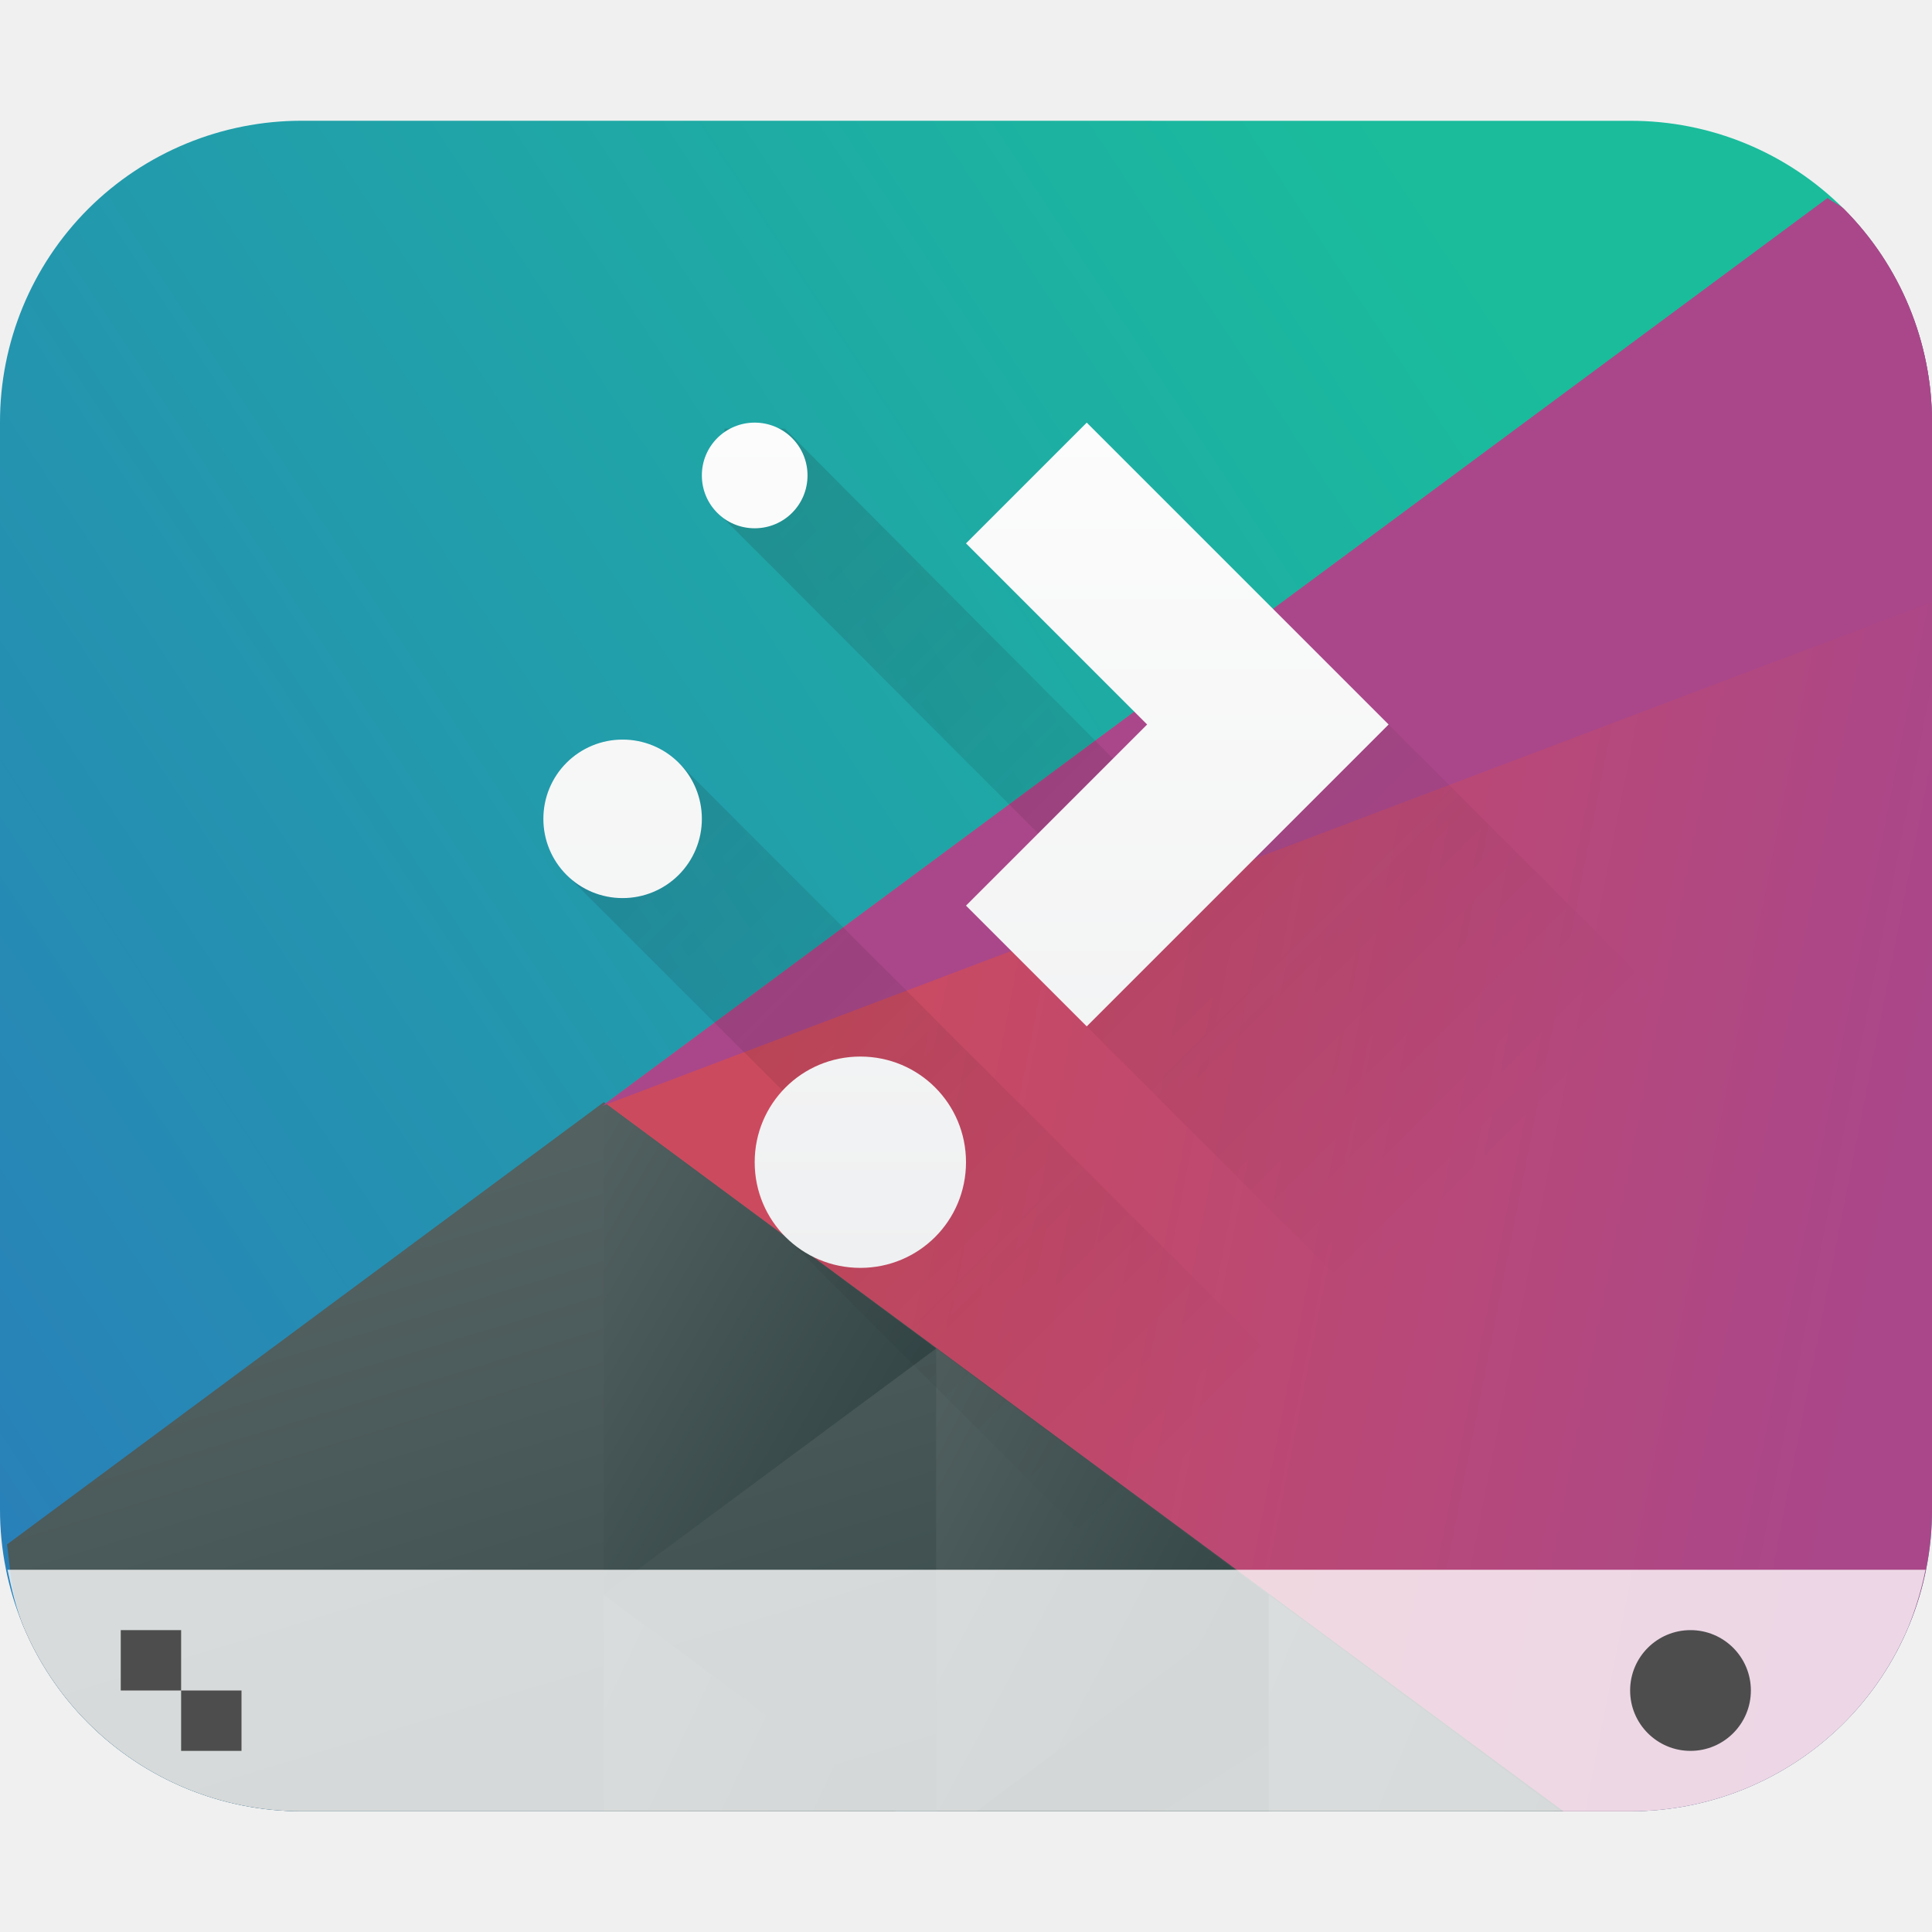
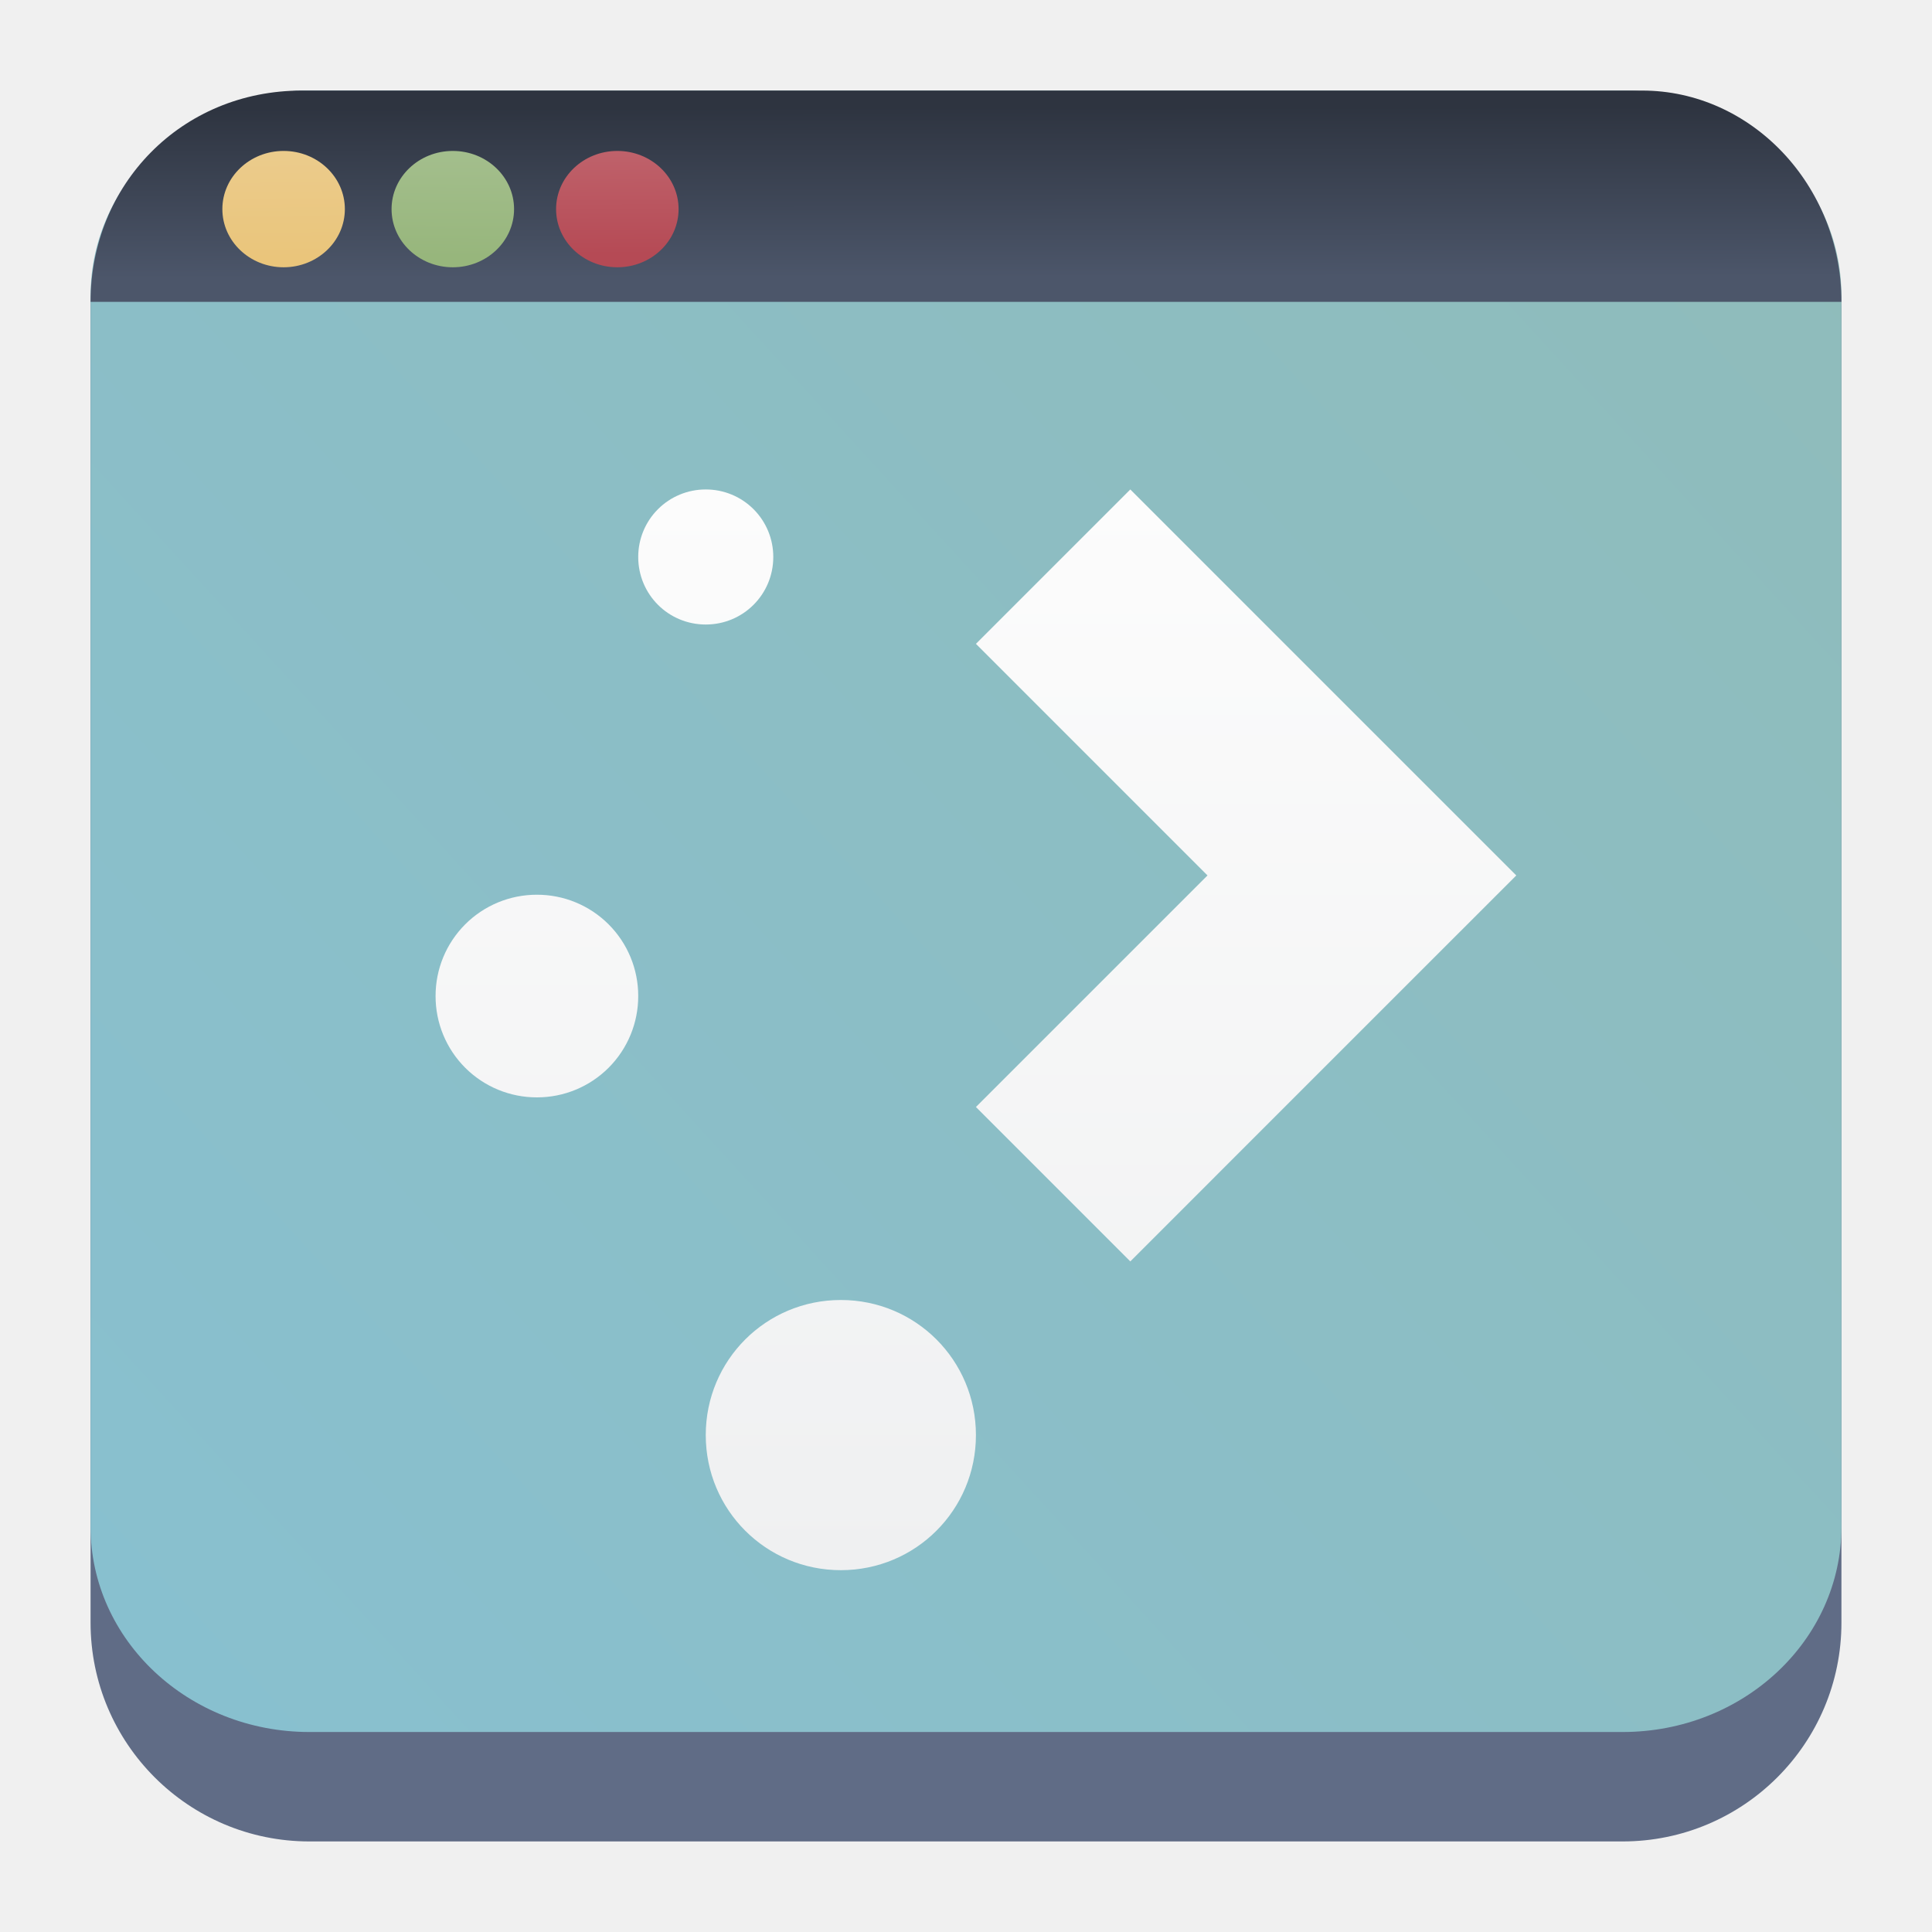
- <svg xmlns="http://www.w3.org/2000/svg" xmlns:xlink="http://www.w3.org/1999/xlink" width="32" height="32" version="1.1" id="svg78">
-   <defs id="defs46">
-     <linearGradient id="e">
-       <stop stop-color="#1abc9c" id="stop2" />
-       <stop offset="1" stop-color="#2980b9" id="stop4" />
+ <svg xmlns="http://www.w3.org/2000/svg" xmlns:xlink="http://www.w3.org/1999/xlink" width="64" height="64" version="1.1" id="svg57">
+   <defs id="defs31">
+     <linearGradient id="a" y1="543.8" y2="513.8" x2="0" gradientUnits="userSpaceOnUse" gradientTransform="matrix(1.125,0,0,1,-51.07,0)">
+       <stop stop-color="#197cf1" id="stop2" />
+       <stop offset="1" stop-color="#20bcfa" id="stop4" />
    </linearGradient>
-     <linearGradient id="a">
-       <stop stop-color="#cc4a5e" id="stop7" />
-       <stop offset="1" stop-color="#aa478a" id="stop9" />
+     <linearGradient xlink:href="#a" id="b" y1="44" y2="11" x2="0" gradientUnits="userSpaceOnUse" />
+     <linearGradient id="c" y1="10" y2="14" x2="0" gradientUnits="userSpaceOnUse">
+       <stop stop-color="#1d1e1e" id="stop8" />
+       <stop offset="1" stop-color="#44484c" id="stop10" />
    </linearGradient>
-     <linearGradient id="b">
-       <stop stop-color="#334545" id="stop12" />
-       <stop offset="1" stop-color="#536161" id="stop14" />
+     <linearGradient xlink:href="#a" id="d" y1="14" y2="10" gradientUnits="userSpaceOnUse" x2="0" />
+     <linearGradient xlink:href="#a" id="e" y1="516.8" y2="503.8" x2="0" gradientUnits="userSpaceOnUse" />
+     <linearGradient id="f" y1="18" y2="15" x2="0" gradientUnits="userSpaceOnUse">
+       <stop stop-color="#c6cdd1" id="stop15" />
+       <stop offset="1" stop-color="#e0e5e7" id="stop17" />
    </linearGradient>
-     <linearGradient id="c">
-       <stop stop-color="#383e51" id="stop17" />
-       <stop offset="1" stop-color="#655c6f" stop-opacity="0" id="stop19" />
+     <linearGradient xlink:href="#f" id="g" y1="517.8" y2="514.8" x2="0" gradientUnits="userSpaceOnUse" />
+     <linearGradient id="h" y1="19" y2="3" x2="0" gradientUnits="userSpaceOnUse" gradientTransform="translate(0,-2)">
+       <stop stop-color="#7cbaf8" id="stop21" />
+       <stop offset="1" stop-color="#f4fcff" id="stop23" />
    </linearGradient>
-     <linearGradient id="d">
-       <stop stop-color="#eff0f1" id="stop22" />
-       <stop offset="1" stop-color="#fcfcfc" id="stop24" />
+     <linearGradient id="i" y1="23" x1="16" y2="39" x2="32" gradientUnits="userSpaceOnUse">
+       <stop stop-color="#292c2f" id="stop26" />
+       <stop offset="1" stop-opacity="0" id="stop28" />
    </linearGradient>
-     <linearGradient xlink:href="#e" id="g" gradientUnits="userSpaceOnUse" gradientTransform="matrix(0.66667,0,0,0.85555,-256.38,-429.026)" x1="418.17" y1="503.079" x2="384.571" y2="531.458" />
-     <linearGradient xlink:href="#b" id="j" y1="568.798" x1="431.571" y2="562.798" x2="439.571" gradientUnits="userSpaceOnUse" gradientTransform="matrix(-0.66667,0,0,0.85555,303.047,-463.249)" />
-     <linearGradient xlink:href="#b" id="k" y1="581.87" x1="406.537" y2="572.678" x2="423.32" gradientUnits="userSpaceOnUse" gradientTransform="matrix(-0.66667,0,0,0.85555,303.048,-463.249)" />
-     <linearGradient xlink:href="#b" id="l" y1="572.334" x1="423.054" y2="566.766" x2="431.225" gradientUnits="userSpaceOnUse" gradientTransform="matrix(-0.66667,0,0,0.85555,303.047,-463.249)" />
-     <linearGradient xlink:href="#b" id="m" y1="577.102" x1="431.313" y2="571.445" x2="440.632" gradientUnits="userSpaceOnUse" gradientTransform="matrix(-0.66667,0,0,0.85555,303.048,-463.249)" />
-     <linearGradient xlink:href="#b" id="n" y1="577.362" x1="430.567" y2="591.328" x2="423.75" gradientUnits="userSpaceOnUse" gradientTransform="matrix(-0.66667,0,0,0.85555,303.048,-463.249)" />
-     <linearGradient id="f" gradientUnits="userSpaceOnUse" x1="393.571" x2="407.571" y1="522.798" y2="536.798" gradientTransform="translate(-384.571 -515.798)">
-       <stop offset="0" stop-color="#292c2f" id="stop33" />
-       <stop offset="1" stop-opacity="0" id="stop35" />
+     <linearGradient xlink:href="#linearGradient22063" id="linearGradient22065" x1="-22" y1="5.111" x2="-6.444" y2="-9.111" gradientUnits="userSpaceOnUse" gradientTransform="matrix(3.625,0,0,3.625,82.75,39.25)" />
+     <linearGradient id="linearGradient22063">
+       <stop style="stop-color:#88c0d0;stop-opacity:1;" offset="0" id="stop22059" />
+       <stop style="stop-color:#8fbcbb;stop-opacity:1;" offset="1" id="stop22061" />
    </linearGradient>
-     <linearGradient id="p" gradientUnits="userSpaceOnUse" x2="0" y1="536.798" y2="522.798" gradientTransform="translate(-384.571,-515.798)">
-       <stop offset="0" stop-color="#eff0f1" id="stop38" />
-       <stop offset="1" stop-color="#fcfcfc" id="stop40" />
+     <linearGradient id="d-7" x2="0" y1="44" y2="4" gradientTransform="matrix(-0.6750001,0,0,0.6750001,40.20001,7.659364)" gradientUnits="userSpaceOnUse">
+       <stop stop-color="#2f74c8" offset="0" id="stop13-4" />
+       <stop stop-color="#4699d7" offset="1" id="stop15-4" />
    </linearGradient>
-     <linearGradient xlink:href="#a" id="h" gradientUnits="userSpaceOnUse" gradientTransform="matrix(0.66667,0,0,0.85555,-256.38,-429.027)" x1="404.045" y1="521.633" x2="430.736" y2="528.35" />
-     <linearGradient xlink:href="#b" id="i" gradientUnits="userSpaceOnUse" gradientTransform="matrix(0.66667,0,0,0.85555,-256.38,-429.027)" x1="398.092" y1="542.224" x2="394.003" y2="524.9" />
-     <linearGradient xlink:href="#f" id="o" gradientUnits="userSpaceOnUse" gradientTransform="translate(-384.571,-515.798)" x1="393.571" y1="522.798" x2="407.571" y2="536.798" />
+     <linearGradient id="b-3" x1="405.57" x2="427.57" y1="509.8" y2="533.8" gradientUnits="userSpaceOnUse">
+       <stop stop-opacity=".286" offset="0" id="stop7" />
+       <stop stop-opacity="0" offset="1" id="stop9" />
+     </linearGradient>
+     <linearGradient id="a-7" x2="0" y1="34" y2="4" gradientUnits="userSpaceOnUse" gradientTransform="matrix(0.6750001,0,0,0.6750001,7.799999,7.659364)">
+       <stop stop-color="#7cbaf8" offset="0" id="stop2-8" />
+       <stop stop-color="#f4fcff" offset="1" id="stop4-6" />
+     </linearGradient>
+     <linearGradient id="a-3" gradientTransform="matrix(1.125,0,0,1.680551,-350.4177,-850.8738)" gradientUnits="userSpaceOnUse" x1="418.17" x2="384.571" y1="503.079" y2="531.458">
+       <stop offset="0" stop-color="#1abc9c" id="stop166" />
+       <stop offset="1" stop-color="#2980b9" id="stop168" />
+     </linearGradient>
+     <linearGradient id="b-6" gradientUnits="userSpaceOnUse" x1="29.851" x2="54.318" y1="22.349" y2="28.506" gradientTransform="matrix(1.227273,0,0,1.782402,67.49774,-14.90975)">
+       <stop offset="0" stop-color="#cc4a5e" id="stop171" />
+       <stop offset="1" stop-color="#aa478a" id="stop173" />
+     </linearGradient>
+     <linearGradient id="c-7" gradientUnits="userSpaceOnUse" x1="24.394" x2="20.646" xlink:href="#d-5" y1="41.224" y2="25.343" gradientTransform="matrix(1.227273,0,0,1.782402,67.49774,-14.90975)" />
+     <linearGradient id="d-5">
+       <stop offset="0" stop-color="#334545" id="stop177" />
+       <stop offset="1" stop-color="#536161" id="stop179" />
+     </linearGradient>
+     <linearGradient id="e-3" gradientTransform="matrix(-1.125,0,0,1.633868,593.6177,-892.7094)" gradientUnits="userSpaceOnUse" x1="430.571" x2="440.171" xlink:href="#d-5" y1="569.98" y2="562.499" />
+     <linearGradient id="g-5" gradientTransform="matrix(-1.125,0,0,1.633868,604.4177,-885.2233)" gradientUnits="userSpaceOnUse" x1="430.571" x2="440.171" xlink:href="#d-5" y1="569.98" y2="562.499" />
+     <linearGradient id="f-6" gradientTransform="matrix(-1.125,0,0,1.633868,593.6177,-877.4316)" gradientUnits="userSpaceOnUse" x1="430.571" x2="440.171" xlink:href="#d-5" y1="569.98" y2="562.499" />
+     <linearGradient id="a-2" gradientTransform="matrix(0.4166665,0,0,0.5499997,-55.11804,-266.5778)" gradientUnits="userSpaceOnUse" x1="418.17" x2="384.571" y1="503.079" y2="531.458">
+       <stop offset="0" stop-color="#1abc9c" id="stop2596" />
+       <stop offset="1" stop-color="#2980b9" id="stop2598" />
+     </linearGradient>
+     <linearGradient id="b-9" gradientUnits="userSpaceOnUse" x1="29.851" x2="54.318" y1="22.349" y2="28.506" gradientTransform="matrix(0.4545455,0,0,0.5833328,99.66543,7.010938)">
+       <stop offset="0" stop-color="#cc4a5e" id="stop2601" />
+       <stop offset="1" stop-color="#aa478a" id="stop2603" />
+     </linearGradient>
+     <linearGradient id="c-1" gradientUnits="userSpaceOnUse" x1="24.394" x2="20.646" xlink:href="#d-5" y1="41.224" y2="25.343" gradientTransform="matrix(0.4545455,0,0,0.5833328,99.66543,7.010938)" />
+     <linearGradient id="e-7" gradientTransform="matrix(-0.4166665,0,0,0.5347215,294.5247,-280.2695)" gradientUnits="userSpaceOnUse" x1="430.571" x2="440.171" xlink:href="#d-5" y1="569.98" y2="562.499" />
+     <linearGradient id="linearGradient1313" x1="8.236" x2="8.24" y1="1.161" y2="3.582" gradientUnits="userSpaceOnUse" gradientTransform="matrix(3.779602,0,0,2.333333,-0.49991,0.83924)">
+       <stop stop-color="#2e3440" offset="0" id="stop10-0" />
+       <stop stop-color="#4c566a" offset="1" id="stop12" />
+     </linearGradient>
+     <linearGradient xlink:href="#linearGradient6495" id="linearGradient4555" gradientUnits="userSpaceOnUse" x1="12.05" y1="1.972" x2="12.066" y2="2.852" gradientTransform="matrix(4.564352,0,0,3.77993,-45.65112,-2.242612)" />
+     <linearGradient id="linearGradient6495" x1="12.05" x2="12.066" y1="1.972" y2="2.852" gradientUnits="userSpaceOnUse">
+       <stop stop-color="#ebcb8b" offset="0" id="stop15-9" />
+       <stop stop-color="#eac57b" offset="1" id="stop17-3" />
+     </linearGradient>
+     <linearGradient xlink:href="#linearGradient6567" id="linearGradient4557" gradientUnits="userSpaceOnUse" x1="13.286" y1="1.958" x2="13.275" y2="2.848" gradientTransform="matrix(4.564352,0,0,3.77993,-45.65112,-2.242612)" />
+     <linearGradient id="linearGradient6567" x1="13.286" x2="13.275" y1="1.958" y2="2.848" gradientUnits="userSpaceOnUse">
+       <stop stop-color="#a3be8c" offset="0" id="stop20" />
+       <stop stop-color="#97b67c" offset="1" id="stop22" />
+     </linearGradient>
+     <linearGradient xlink:href="#linearGradient6639" id="linearGradient4559" gradientUnits="userSpaceOnUse" x1="14.461" y1="1.95" x2="14.467" y2="2.82" gradientTransform="matrix(4.564352,0,0,3.77993,-45.65112,-2.242612)" />
+     <linearGradient id="linearGradient6639" x1="14.461" x2="14.467" y1="1.95" y2="2.82" gradientUnits="userSpaceOnUse">
+       <stop stop-color="#bf616a" offset="0" id="stop25" />
+       <stop stop-color="#b54a55" offset="1" id="stop27" />
+     </linearGradient>
+     <filter id="filter30427" x="-0.134" y="-0.339" width="1.268" height="1.678" color-interpolation-filters="sRGB">
+       <feGaussianBlur stdDeviation="0.483" id="feGaussianBlur37" />
+     </filter>
+     <linearGradient id="linearGradient29728" x1="8.989" x2="8.989" y1="6.207" y2="12.653" gradientUnits="userSpaceOnUse" gradientTransform="matrix(3.779602,0,0,3.779602,-66.31097,-30.01392)">
+       <stop stop-color="#2e3440" offset="0" id="stop32" />
+       <stop stop-color="#4c566a" offset="1" id="stop34" />
+     </linearGradient>
+     <linearGradient xlink:href="#d-5" id="j" y1="568.798" x1="431.571" y2="562.798" x2="439.571" gradientUnits="userSpaceOnUse" gradientTransform="matrix(-0.66667,0,0,0.85555,253.047,-464.249)" />
+     <linearGradient id="p" gradientUnits="userSpaceOnUse" x2="0" y1="536.798" y2="522.798" gradientTransform="translate(-434.571,-516.798)">
+       <stop offset="0" stop-color="#eff0f1" id="stop47" />
+       <stop offset="1" stop-color="#fcfcfc" id="stop49" />
+     </linearGradient>
+     <linearGradient xlink:href="#d-5" id="j-5" y1="568.798" x1="431.571" y2="562.798" x2="439.571" gradientUnits="userSpaceOnUse" gradientTransform="matrix(-0.66667,0,0,0.85555,229.047,-445.249)" />
+     <linearGradient id="p-2" gradientUnits="userSpaceOnUse" x2="0" y1="536.798" y2="522.798" gradientTransform="translate(-458.571,-497.798)">
+       <stop offset="0" stop-color="#eff0f1" id="stop47-9" />
+       <stop offset="1" stop-color="#fcfcfc" id="stop49-1" />
+     </linearGradient>
+     <linearGradient id="p-9" gradientUnits="userSpaceOnUse" x2="0" y1="536.798" y2="522.798" gradientTransform="matrix(2.557142,0,0,2.557142,-991.9885,-1320.655)">
+       <stop offset="0" stop-color="#eff0f1" id="stop47-3" />
+       <stop offset="1" stop-color="#fcfcfc" id="stop49-6" />
+     </linearGradient>
  </defs>
-   <path d="M 5,2 A 5.004,5.004 0 0 0 1.46,3.461 4.99,4.99 0 0 0 0,7.001 v 18 A 5.004,5.004 0 0 0 1.46,28.539 4.99,4.99 0 0 0 5,30 H 27 A 5.004,5.004 0 0 0 30.54,28.54 4.99,4.99 0 0 0 32,25 V 7 A 5.004,5.004 0 0 0 30.54,3.461 4.99,4.99 0 0 0 27,2.001 Z" id="path48" style="fill:url(#g)" />
-   <path d="M 25.746,30 H 27 A 5.004,5.004 0 0 0 30.54,28.54 4.989,4.989 0 0 0 32,25 V 7 A 5.005,5.005 0 0 0 30.54,3.46 C 30.463,3.385 30.352,3.352 30.271,3.281 L 9.977,18.316 25.747,30 Z" id="path50" style="fill:url(#h)" />
-   <path d="m 0.117,25.58 c 0.057,0.47 0.098,0.949 0.276,1.37 A 4.989,4.989 0 0 0 3.051,29.607 5.004,5.004 0 0 0 5,30 H 25.895 L 10,18.256 Z" id="path52" style="fill:url(#i)" />
-   <path d="M 15.506,22.335 10,18.255 v 8.16 z" id="path54" style="fill:url(#j)" />
-   <path d="M 21.011,26.413 V 30 h 4.841 l -4.84,-3.587 z" id="path56" style="fill:url(#k)" />
-   <path d="M 15.506,22.335 V 30 h 0.666 l 4.84,-3.586 -5.506,-4.08 z" id="path58" style="fill:url(#l)" />
-   <path d="M 10,26.414 V 30 h 4.84 z" id="path60" style="fill:url(#m)" />
-   <path d="M 21.011,26.413 16.171,30 h 4.84 z" id="path62" style="fill:url(#n)" />
-   <path d="M 32,9.971 V 7.001 A 5.005,5.005 0 0 0 30.54,3.461 C 30.463,3.385 30.352,3.352 30.271,3.281 L 9.977,18.318 Z" id="path64" style="fill:#aa478a" />
-   <path d="m 2,27 v 1 h 1 v -1 z m 1,1 v 1 h 1 v -1 z" id="path66" style="fill:#4d4d4d" />
-   <path d="M 12,7.1 V 8.6 L 19,15.613 18,17 30,29 a 5.004,5.004 0 0 0 0.225,-0.172 5.004,5.004 0 0 0 0.314,-0.289 4.99,4.99 0 0 0 0.336,-0.37 4.99,4.99 0 0 0 0.295,-0.401 4.99,4.99 0 0 0 0.254,-0.428 4.99,4.99 0 0 0 0.21,-0.453 4.99,4.99 0 0 0 0.165,-0.471 4.99,4.99 0 0 0 0.115,-0.484 4.99,4.99 0 0 0 0.068,-0.494 A 4.99,4.99 0 0 0 32,25 V 21 L 23,12 20,14.137 13,7.1 Z M 11.24,12.635 9.385,14.49 14,19.105 13.012,20.488 22.525,30 h 6.08 l -0.2,-0.201 z" id="path68" style="opacity:0.2;fill:url(#o);fill-rule:evenodd" />
-   <path d="m 12.5,7 a 0.873,0.873 0 0 0 -0.875,0.875 c 0,0.485 0.39,0.875 0.875,0.875 0.485,0 0.875,-0.39 0.875,-0.875 A 0.873,0.873 0 0 0 12.5,7 Z m 5.5,0 -2,2 3,3 -3,3 2,2 3,-3 2,-2 -2,-2 z m -7.688,5.25 A 1.31,1.31 0 0 0 9,13.563 a 1.31,1.31 0 0 0 1.313,1.312 1.31,1.31 0 0 0 1.312,-1.313 1.31,1.31 0 0 0 -1.313,-1.312 z m 3.938,5.25 c -0.97,0 -1.75,0.78 -1.75,1.75 0,0.97 0.78,1.75 1.75,1.75 C 15.22,21 16,20.22 16,19.25 16,18.28 15.22,17.5 14.25,17.5 Z" id="path70" style="fill:url(#p)" />
-   <path d="m 0.124,26 c 0.067,0.317 0.146,0.658 0.269,0.95 A 4.989,4.989 0 0 0 3.051,29.608 5.004,5.004 0 0 0 5,30 h 22 a 5.004,5.004 0 0 0 3.54,-1.46 4.989,4.989 0 0 0 1.067,-1.59 5.35,5.35 0 0 0 0.285,-0.95 z" id="path72" style="fill:#ffffff;fill-opacity:0.784" />
-   <circle cx="28" cy="28" r="1" id="circle74" style="fill:#4d4d4d" />
-   <path d="m 2,27 v 1 h 1 v -1 z m 1,1 v 1 h 1 v -1 z" id="path76" style="fill:#4d4d4d" />
+   <path d="M 3,10.25 C 3,6.246 6.246,3 10.25,3 h 43.5 c 4.004,0 7.25,3.246 7.25,7.25 v 43.5 c 0,4.004 -3.246,7.25 -7.25,7.25 H 10.25 C 6.246,61 3,57.754 3,53.75 Z" id="path736" style="fill:#606c86;fill-opacity:1;stroke-width:3.625" />
+   <path d="M 3,9.797 C 3,6.043 6.246,3 10.25,3 h 43.5 c 4.004,0 7.25,3.043 7.25,6.797 v 40.781 c 0,3.754 -3.246,6.797 -7.25,6.797 H 10.25 C 6.246,57.375 3,54.332 3,50.578 Z" id="path738" style="fill:url(#linearGradient22065);fill-opacity:1;stroke-width:3.625" />
+   <path d="M 10,3 H 54.4 C 58,3 61,6.122 61,10 H 3 C 3,6.122 6,3 10,3 Z" fill="url(#linearGradient1313)" stroke-linecap="round" stroke-linejoin="round" stroke-width="3.645" id="path65" style="fill:url(#linearGradient1313)" />
+   <ellipse cx="9.395" cy="6.927" rx="2.029" ry="1.927" fill="url(#linearGradient6495)" id="ellipse67" style="fill:url(#linearGradient4555);stroke-width:4.154" />
+   <ellipse cx="15" cy="6.927" rx="2.029" ry="1.927" fill="url(#linearGradient6567)" id="ellipse69" style="fill:url(#linearGradient4557);stroke-width:4.154" />
+   <ellipse cx="20.45" cy="6.927" rx="2.029" ry="1.927" fill="url(#linearGradient6639)" id="ellipse71" style="fill:url(#linearGradient4559);stroke-width:4.154" />
+   <path d="m 23.379,16.214 a 2.232,2.232 0 0 0 -2.237,2.237 c 0,1.24 0.997,2.237 2.237,2.237 1.24,0 2.237,-0.997 2.237,-2.237 a 2.232,2.232 0 0 0 -2.237,-2.237 z m 14.064,0 -5.114,5.114 L 40,29 32.329,36.671 37.443,41.786 45.114,34.114 50.229,29 45.114,23.886 Z M 17.784,29.639 a 3.35,3.35 0 0 0 -3.355,3.358 3.35,3.35 0 0 0 3.358,3.355 3.35,3.35 0 0 0 3.355,-3.358 3.35,3.35 0 0 0 -3.358,-3.355 z m 10.07,13.425 c -2.48,0 -4.475,1.995 -4.475,4.475 0,2.48 1.995,4.475 4.475,4.475 2.48,0 4.475,-1.995 4.475,-4.475 0,-2.48 -1.995,-4.475 -4.475,-4.475 z" id="path82-06" style="fill:url(#p-9);stroke-width:2.557" />
</svg>
